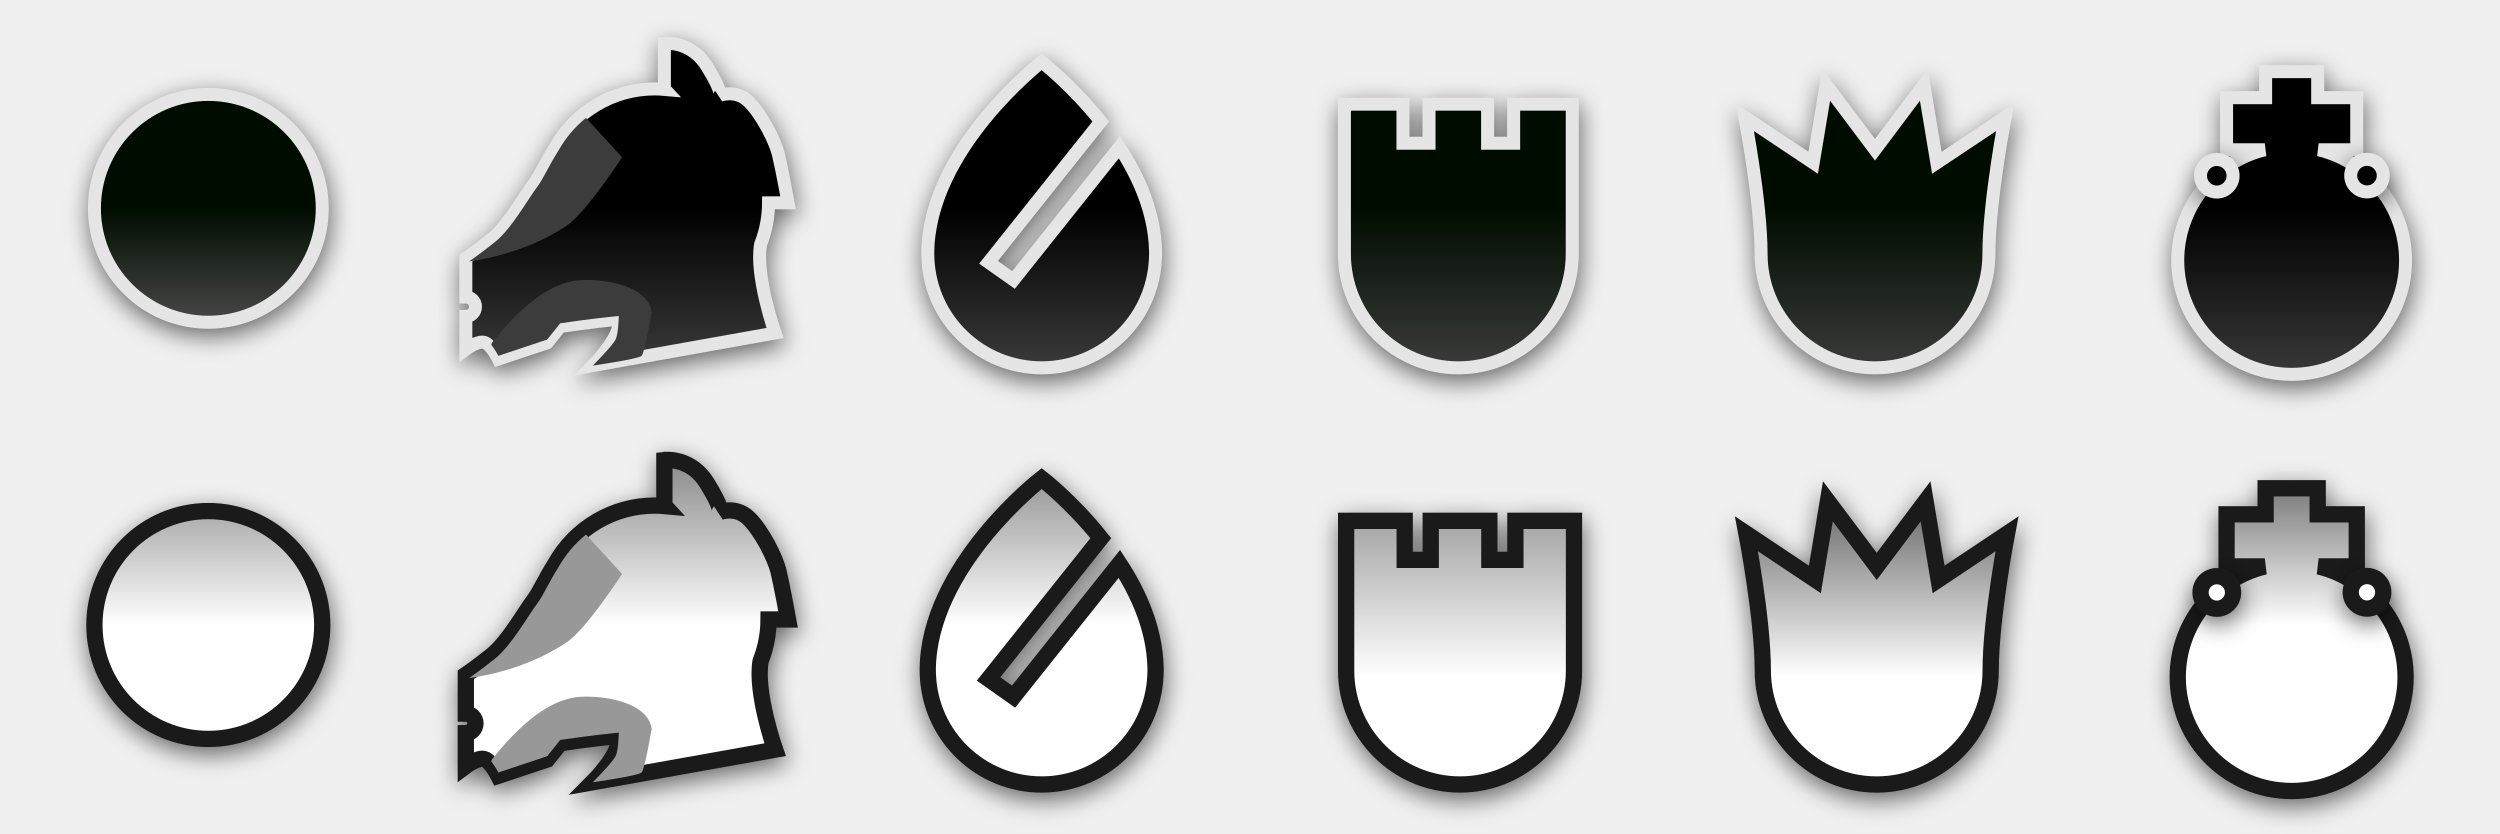
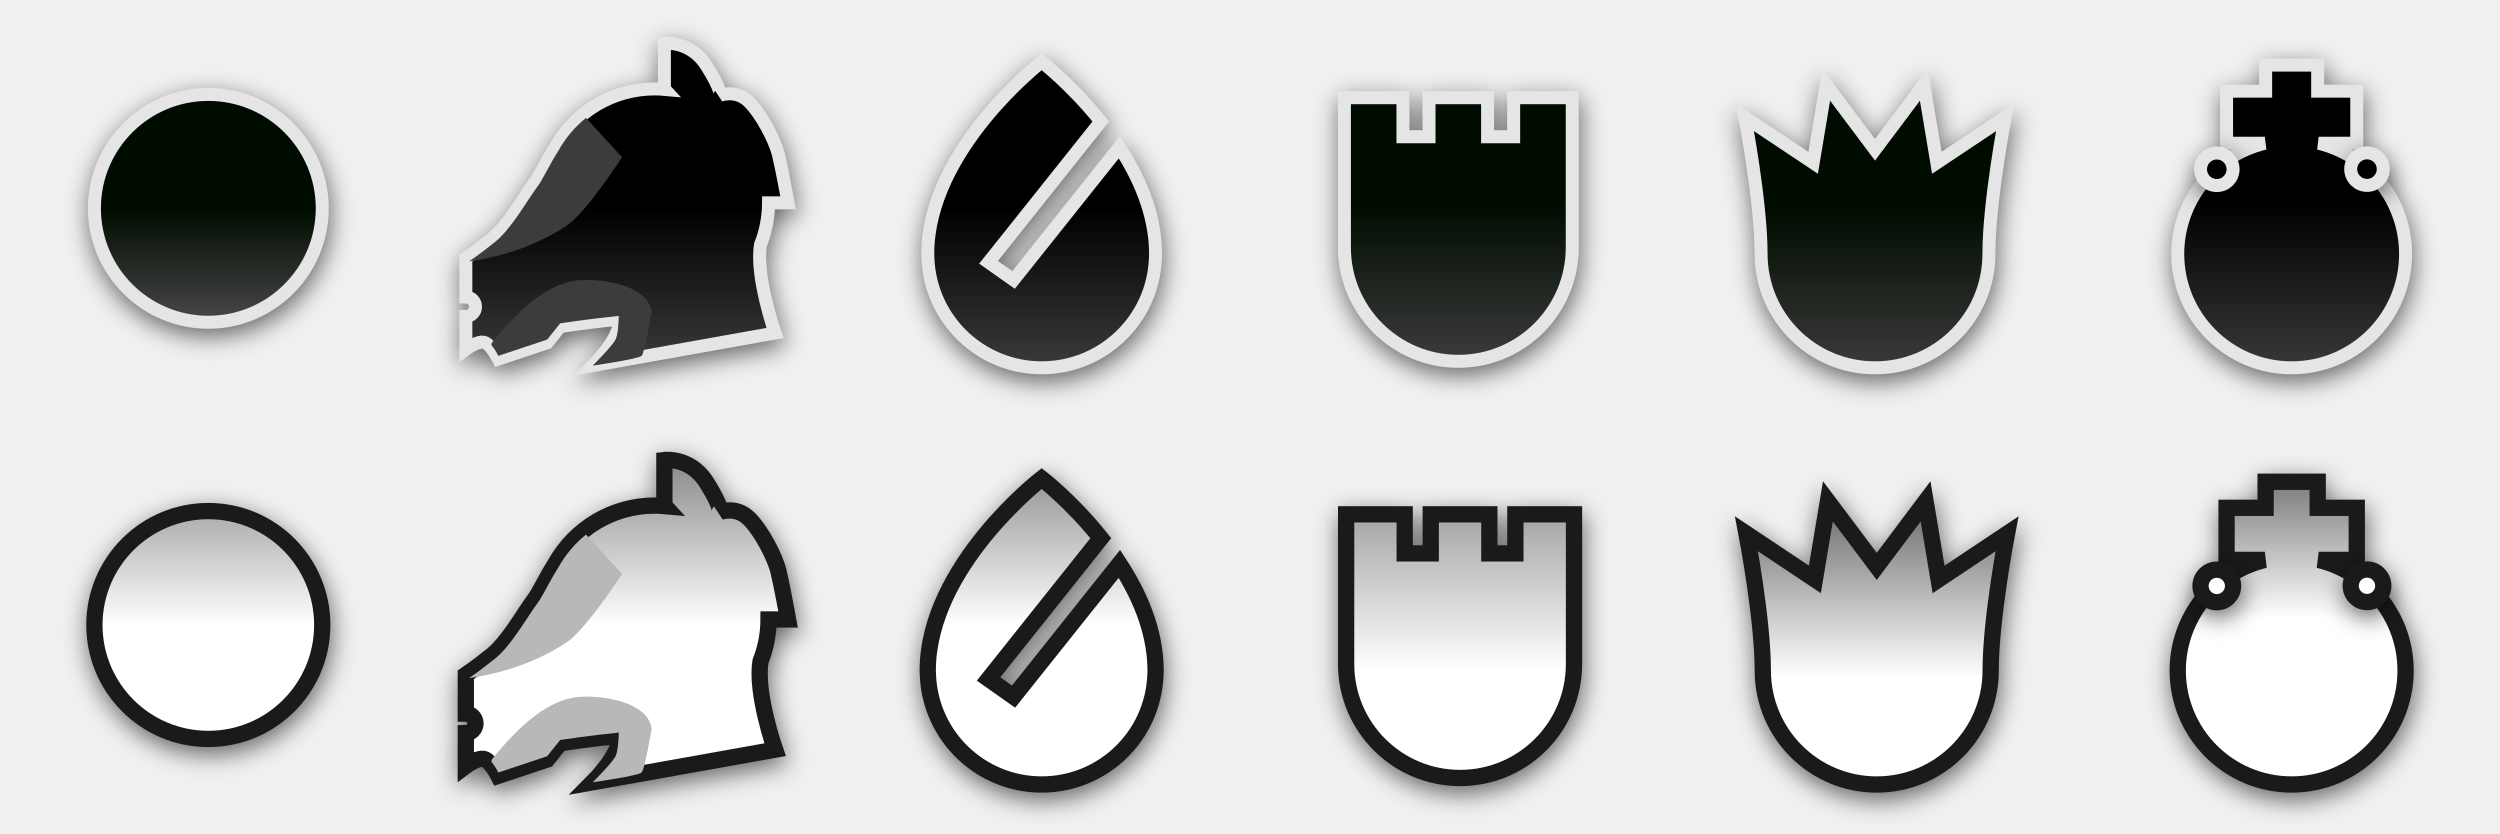
<svg xmlns="http://www.w3.org/2000/svg" xmlns:xlink="http://www.w3.org/1999/xlink" width="768" height="256" viewBox="0 0 203.2 67.733" version="1.1" id="svg5">
  <defs id="defs2">
    <linearGradient id="linearGradient2938">
      <stop style="stop-color:#000000;stop-opacity:1" offset="0" id="stop2934" />
      <stop style="stop-color:#353535;stop-opacity:1" offset="1" id="stop2936" />
    </linearGradient>
    <linearGradient id="linearGradient2738">
      <stop style="stop-color:#000c00;stop-opacity:1;" offset="0" id="stop2734" />
      <stop style="stop-color:#393939;stop-opacity:1" offset="1" id="stop2736" />
    </linearGradient>
    <linearGradient id="linearGradient2282">
      <stop style="stop-color:#000c00;stop-opacity:1;" offset="0" id="stop2278" />
      <stop style="stop-color:#3b3b3b;stop-opacity:1" offset="1" id="stop2280" />
    </linearGradient>
    <linearGradient id="linearGradient1506">
      <stop style="stop-color:#000000;stop-opacity:1" offset="0" id="stop1502" />
      <stop style="stop-color:#393939;stop-opacity:1" offset="1" id="stop1504" />
    </linearGradient>
    <linearGradient id="linearGradient1114">
      <stop style="stop-color:#000000;stop-opacity:1;" offset="0" id="stop1110" />
      <stop style="stop-color:#3a3a3a;stop-opacity:1" offset="1" id="stop1112" />
    </linearGradient>
    <linearGradient id="linearGradient884">
      <stop style="stop-color:#000c00;stop-opacity:1;" offset="0" id="stop880" />
      <stop style="stop-color:#424242;stop-opacity:1" offset="1" id="stop882" />
    </linearGradient>
    <linearGradient id="linearGradient9717">
      <stop style="stop-color:#ffffff;stop-opacity:1;" offset="0" id="stop9713" />
      <stop style="stop-color:#696969;stop-opacity:1" offset="1" id="stop9715" />
    </linearGradient>
    <linearGradient id="linearGradient9359">
      <stop style="stop-color:#ffffff;stop-opacity:1;" offset="0" id="stop9355" />
      <stop style="stop-color:#7a7a7a;stop-opacity:1" offset="1" id="stop9357" />
    </linearGradient>
    <linearGradient id="linearGradient8409">
      <stop style="stop-color:#ffffff;stop-opacity:1;" offset="0" id="stop8405" />
      <stop style="stop-color:#a5a5a5;stop-opacity:1" offset="1" id="stop8407" />
    </linearGradient>
    <linearGradient id="linearGradient8112">
      <stop style="stop-color:#ffffff;stop-opacity:1;" offset="0" id="stop8108" />
      <stop style="stop-color:#979797;stop-opacity:1" offset="1" id="stop8110" />
    </linearGradient>
    <linearGradient id="linearGradient7738">
      <stop style="stop-color:#ffffff;stop-opacity:1;" offset="0" id="stop7734" />
      <stop style="stop-color:#909090;stop-opacity:1" offset="1" id="stop7736" />
    </linearGradient>
    <linearGradient id="linearGradient5698">
      <stop style="stop-color:#ffffff;stop-opacity:1" offset="0" id="stop5702" />
      <stop style="stop-color:#b2b2b2;stop-opacity:1" offset="1" id="stop5704" />
    </linearGradient>
    <linearGradient id="linearGradient5292">
      <stop style="stop-color:#ffffff;stop-opacity:1;" offset="0" id="stop5290" />
    </linearGradient>
    <linearGradient xlink:href="#linearGradient5698" id="linearGradient5700" x1="16.933" y1="50.8" x2="16.933" y2="42.333" gradientUnits="userSpaceOnUse" />
    <linearGradient xlink:href="#linearGradient7738" id="linearGradient7740" x1="50.8" y1="50.8" x2="50.8" y2="38.1" gradientUnits="userSpaceOnUse" />
    <linearGradient xlink:href="#linearGradient8112" id="linearGradient8114" x1="84.667" y1="50.8" x2="84.667" y2="38.894" gradientUnits="userSpaceOnUse" />
-     <linearGradient xlink:href="#linearGradient8409" id="linearGradient8411" x1="118.533" y1="55.033" x2="118.533" y2="42.333" gradientUnits="userSpaceOnUse" />
+     <linearGradient xlink:href="#linearGradient8409" id="linearGradient8411" x1="118.533" y1="55.033" x2="118.533" y2="42.333" gradientUnits="userSpaceOnUse" gradientTransform="translate(0,-0.5291667)" />
    <linearGradient xlink:href="#linearGradient9359" id="linearGradient9361" x1="152.4" y1="55.033" x2="152.4" y2="42.333" gradientUnits="userSpaceOnUse" />
-     <linearGradient xlink:href="#linearGradient9717" id="linearGradient9719" x1="186.267" y1="50.8" x2="186.267" y2="38.1" gradientUnits="userSpaceOnUse" />
+     <linearGradient xlink:href="#linearGradient9717" id="linearGradient9719" x1="186.267" y1="50.8" x2="186.267" y2="38.1" gradientUnits="userSpaceOnUse" gradientTransform="translate(0,-0.5291667)" />
    <linearGradient xlink:href="#linearGradient884" id="linearGradient886" x1="16.933" y1="16.933" x2="16.933" y2="25.4" gradientUnits="userSpaceOnUse" />
    <linearGradient xlink:href="#linearGradient1114" id="linearGradient1116" x1="17.172" y1="16.851" x2="17.172" y2="29.551" gradientUnits="userSpaceOnUse" gradientTransform="translate(33.62844,0.08268086)" />
    <linearGradient xlink:href="#linearGradient1506" id="linearGradient1508" x1="84.667" y1="16.933" x2="84.667" y2="29.633" gradientUnits="userSpaceOnUse" />
-     <linearGradient xlink:href="#linearGradient2282" id="linearGradient2284" x1="118.533" y1="16.933" x2="118.533" y2="29.898" gradientUnits="userSpaceOnUse" />
+     <linearGradient xlink:href="#linearGradient2282" id="linearGradient2284" x1="118.533" y1="16.933" x2="118.533" y2="29.898" gradientUnits="userSpaceOnUse" gradientTransform="translate(0,-0.5291667)" />
    <linearGradient xlink:href="#linearGradient2738" id="linearGradient2740" x1="152.4" y1="16.933" x2="152.4" y2="29.633" gradientUnits="userSpaceOnUse" />
-     <linearGradient xlink:href="#linearGradient2938" id="linearGradient2940" x1="16.933" y1="15.875" x2="16.933" y2="28.575" gradientUnits="userSpaceOnUse" gradientTransform="translate(169.3333,1.058333)" />
+     <linearGradient xlink:href="#linearGradient2938" id="linearGradient2940" x1="16.933" y1="15.875" x2="16.933" y2="28.575" gradientUnits="userSpaceOnUse" gradientTransform="translate(169.3333,0.5291666)" />
    <filter style="color-interpolation-filters:sRGB;" id="filter1542" x="-0.117" y="-0.117" width="1.244" height="1.27">
      <feFlood flood-opacity="0.588" flood-color="rgb(0,0,0)" result="flood" id="feFlood1532" />
      <feComposite in="flood" in2="SourceGraphic" operator="in" result="composite1" id="feComposite1534" />
      <feGaussianBlur in="composite1" stdDeviation="1" result="blur" id="feGaussianBlur1536" />
      <feOffset dx="0.129" dy="0.591" result="offset" id="feOffset1538" />
      <feComposite in="SourceGraphic" in2="offset" operator="over" result="composite2" id="feComposite1540" />
    </filter>
    <filter style="color-interpolation-filters:sRGB;" id="filter1554" x="-0.165" y="-0.165" width="1.338" height="1.362">
      <feFlood flood-opacity="0.588" flood-color="rgb(0,0,0)" result="flood" id="feFlood1544" />
      <feComposite in="flood" in2="SourceGraphic" operator="in" result="composite1" id="feComposite1546" />
      <feGaussianBlur in="composite1" stdDeviation="1" result="blur" id="feGaussianBlur1548" />
      <feOffset dx="0.129" dy="0.591" result="offset" id="feOffset1550" />
      <feComposite in="SourceGraphic" in2="offset" operator="over" result="composite2" id="feComposite1552" />
    </filter>
    <filter style="color-interpolation-filters:sRGB;" id="filter1566" x="-1.157" y="-1.157" width="3.363" height="3.537">
      <feFlood flood-opacity="0.588" flood-color="rgb(0,0,0)" result="flood" id="feFlood1556" />
      <feComposite in="flood" in2="SourceGraphic" operator="in" result="composite1" id="feComposite1558" />
      <feGaussianBlur in="composite1" stdDeviation="1" result="blur" id="feGaussianBlur1560" />
      <feOffset dx="0.129" dy="0.591" result="offset" id="feOffset1562" />
      <feComposite in="SourceGraphic" in2="offset" operator="over" result="composite2" id="feComposite1564" />
    </filter>
    <filter style="color-interpolation-filters:sRGB;" id="filter1578" x="-1.157" y="-1.157" width="3.363" height="3.537">
      <feFlood flood-opacity="0.588" flood-color="rgb(0,0,0)" result="flood" id="feFlood1568" />
      <feComposite in="flood" in2="SourceGraphic" operator="in" result="composite1" id="feComposite1570" />
      <feGaussianBlur in="composite1" stdDeviation="1" result="blur" id="feGaussianBlur1572" />
      <feOffset dx="0.129" dy="0.591" result="offset" id="feOffset1574" />
      <feComposite in="SourceGraphic" in2="offset" operator="over" result="composite2" id="feComposite1576" />
    </filter>
    <filter style="color-interpolation-filters:sRGB;" id="filter1590" x="-0.165" y="-0.124" width="1.338" height="1.273">
      <feFlood flood-opacity="0.588" flood-color="rgb(0,0,0)" result="flood" id="feFlood1580" />
      <feComposite in="flood" in2="SourceGraphic" operator="in" result="composite1" id="feComposite1582" />
      <feGaussianBlur in="composite1" stdDeviation="1" result="blur" id="feGaussianBlur1584" />
      <feOffset dx="0.129" dy="0.591" result="offset" id="feOffset1586" />
      <feComposite in="SourceGraphic" in2="offset" operator="over" result="composite2" id="feComposite1588" />
    </filter>
    <filter style="color-interpolation-filters:sRGB;" id="filter1602" x="-0.158" y="-0.175" width="1.322" height="1.334">
      <feFlood flood-opacity="0.588" flood-color="rgb(0,0,0)" result="flood" id="feFlood1592" />
      <feComposite in="flood" in2="SourceGraphic" operator="in" result="composite1" id="feComposite1594" />
      <feGaussianBlur in="composite1" stdDeviation="1" result="blur" id="feGaussianBlur1596" />
      <feOffset dx="0.129" dy="0.591" result="offset" id="feOffset1598" />
      <feComposite in="SourceGraphic" in2="offset" operator="over" result="composite2" id="feComposite1600" />
    </filter>
    <filter style="color-interpolation-filters:sRGB;" id="filter1614" x="-0.165" y="-0.143" width="1.338" height="1.313">
      <feFlood flood-opacity="0.588" flood-color="rgb(0,0,0)" result="flood" id="feFlood1604" />
      <feComposite in="flood" in2="SourceGraphic" operator="in" result="composite1" id="feComposite1606" />
      <feGaussianBlur in="composite1" stdDeviation="1" result="blur" id="feGaussianBlur1608" />
      <feOffset dx="0.129" dy="0.591" result="offset" id="feOffset1610" />
      <feComposite in="SourceGraphic" in2="offset" operator="over" result="composite2" id="feComposite1612" />
    </filter>
    <filter style="color-interpolation-filters:sRGB;" id="filter1626" x="-0.165" y="-0.13" width="1.338" height="1.277">
      <feFlood flood-opacity="0.588" flood-color="rgb(0,0,0)" result="flood" id="feFlood1616" />
      <feComposite in="flood" in2="SourceGraphic" operator="in" result="composite1" id="feComposite1618" />
      <feGaussianBlur in="composite1" stdDeviation="1" result="blur" id="feGaussianBlur1620" />
      <feOffset dx="0.129" dy="0.591" result="offset" id="feOffset1622" />
      <feComposite in="SourceGraphic" in2="offset" operator="over" result="composite2" id="feComposite1624" />
    </filter>
    <filter style="color-interpolation-filters:sRGB;" id="filter1638" x="-1.107" y="-1.107" width="3.263" height="3.437">
      <feFlood flood-opacity="0.588" flood-color="rgb(0,0,0)" result="flood" id="feFlood1628" />
      <feComposite in="flood" in2="SourceGraphic" operator="in" result="composite1" id="feComposite1630" />
      <feGaussianBlur in="composite1" stdDeviation="1" result="blur" id="feGaussianBlur1632" />
      <feOffset dx="0.129" dy="0.591" result="offset" id="feOffset1634" />
      <feComposite in="SourceGraphic" in2="offset" operator="over" result="composite2" id="feComposite1636" />
    </filter>
    <filter style="color-interpolation-filters:sRGB;" id="filter1650" x="-1.107" y="-1.107" width="3.263" height="3.437">
      <feFlood flood-opacity="0.588" flood-color="rgb(0,0,0)" result="flood" id="feFlood1640" />
      <feComposite in="flood" in2="SourceGraphic" operator="in" result="composite1" id="feComposite1642" />
      <feGaussianBlur in="composite1" stdDeviation="1" result="blur" id="feGaussianBlur1644" />
      <feOffset dx="0.129" dy="0.591" result="offset" id="feOffset1646" />
      <feComposite in="SourceGraphic" in2="offset" operator="over" result="composite2" id="feComposite1648" />
    </filter>
    <filter style="color-interpolation-filters:sRGB;" id="filter1662" x="-0.158" y="-0.119" width="1.323" height="1.262">
      <feFlood flood-opacity="0.588" flood-color="rgb(0,0,0)" result="flood" id="feFlood1652" />
      <feComposite in="flood" in2="SourceGraphic" operator="in" result="composite1" id="feComposite1654" />
      <feGaussianBlur in="composite1" stdDeviation="1" result="blur" id="feGaussianBlur1656" />
      <feOffset dx="0.129" dy="0.591" result="offset" id="feOffset1658" />
      <feComposite in="SourceGraphic" in2="offset" operator="over" result="composite2" id="feComposite1660" />
    </filter>
    <filter style="color-interpolation-filters:sRGB;" id="filter1674" x="-0.149" y="-0.161" width="1.305" height="1.314">
      <feFlood flood-opacity="0.588" flood-color="rgb(0,0,0)" result="flood" id="feFlood1664" />
      <feComposite in="flood" in2="SourceGraphic" operator="in" result="composite1" id="feComposite1666" />
      <feGaussianBlur in="composite1" stdDeviation="1" result="blur" id="feGaussianBlur1668" />
      <feOffset dx="0.129" dy="0.591" result="offset" id="feOffset1670" />
      <feComposite in="SourceGraphic" in2="offset" operator="over" result="composite2" id="feComposite1672" />
    </filter>
    <filter style="color-interpolation-filters:sRGB;" id="filter1686" x="-0.158" y="-0.137" width="1.323" height="1.301">
      <feFlood flood-opacity="0.588" flood-color="rgb(0,0,0)" result="flood" id="feFlood1676" />
      <feComposite in="flood" in2="SourceGraphic" operator="in" result="composite1" id="feComposite1678" />
      <feGaussianBlur in="composite1" stdDeviation="1" result="blur" id="feGaussianBlur1680" />
      <feOffset dx="0.129" dy="0.591" result="offset" id="feOffset1682" />
      <feComposite in="SourceGraphic" in2="offset" operator="over" result="composite2" id="feComposite1684" />
    </filter>
    <filter style="color-interpolation-filters:sRGB;" id="filter1698" x="-0.158" y="-0.158" width="1.323" height="1.348">
      <feFlood flood-opacity="0.588" flood-color="rgb(0,0,0)" result="flood" id="feFlood1688" />
      <feComposite in="flood" in2="SourceGraphic" operator="in" result="composite1" id="feComposite1690" />
      <feGaussianBlur in="composite1" stdDeviation="1" result="blur" id="feGaussianBlur1692" />
      <feOffset dx="0.129" dy="0.591" result="offset" id="feOffset1694" />
      <feComposite in="SourceGraphic" in2="offset" operator="over" result="composite2" id="feComposite1696" />
    </filter>
    <filter style="color-interpolation-filters:sRGB;" id="filter1710" x="-0.112" y="-0.112" width="1.233" height="1.257">
      <feFlood flood-opacity="0.588" flood-color="rgb(0,0,0)" result="flood" id="feFlood1700" />
      <feComposite in="flood" in2="SourceGraphic" operator="in" result="composite1" id="feComposite1702" />
      <feGaussianBlur in="composite1" stdDeviation="1" result="blur" id="feGaussianBlur1704" />
      <feOffset dx="0.129" dy="0.591" result="offset" id="feOffset1706" />
      <feComposite in="SourceGraphic" in2="offset" operator="over" result="composite2" id="feComposite1708" />
    </filter>
    <filter style="color-interpolation-filters:sRGB;" id="filter1722" x="-0.158" y="-0.123" width="1.323" height="1.265">
      <feFlood flood-opacity="0.588" flood-color="rgb(0,0,0)" result="flood" id="feFlood1712" />
      <feComposite in="flood" in2="SourceGraphic" operator="in" result="composite1" id="feComposite1714" />
      <feGaussianBlur in="composite1" stdDeviation="1" result="blur" id="feGaussianBlur1716" />
      <feOffset dx="0.129" dy="0.591" result="offset" id="feOffset1718" />
      <feComposite in="SourceGraphic" in2="offset" operator="over" result="composite2" id="feComposite1720" />
    </filter>
  </defs>
  <g id="layer1">
    <path id="path321" style="fill:url(#linearGradient1508);fill-opacity:1;fill-rule:evenodd;stroke:#e5e5e5;stroke-width:1.058;stroke-miterlimit:4;stroke-dasharray:none;stroke-opacity:1;filter:url(#filter1722)" d="m 84.667,5.027 c 0,0 -9.26,7.144 -9.26,15.61 0,0.14 0.005,0.278 0.015,0.414 a 9.26,9.26 0 0 0 9.245,8.846 9.26,9.26 0 0 0 9.245,-8.846 c 0.01,-0.136 0.015,-0.274 0.015,-0.414 a 9.26,9.26 0 0 0 -0.005,-0.281 c -0.074,-3.077 -1.353,-5.97 -2.938,-8.395 L 82.381,22.754 80.349,21.32 89.472,9.875 C 87.1,6.905 84.667,5.027 84.667,5.027 Z" />
    <path id="path321-6" style="fill:url(#linearGradient1116);fill-opacity:1;fill-rule:evenodd;stroke:#e5e5e5;stroke-width:1.058;stroke-miterlimit:4;stroke-dasharray:none;stroke-opacity:1;filter:url(#filter1710)" d="m 54.205,3.512 c -0.13,0.001 -0.204,0.01 -0.204,0.01 v 3.704 l 0.035,0.038 a 9.26,9.26 0 0 0 -0.828,-0.038 9.26,9.26 0 0 0 -8.097,4.776 c -0.748,1.173 -1.221,2.268 -1.692,2.896 -0.794,1.058 -2.117,3.44 -3.44,4.498 -1.323,1.058 -2.117,1.587 -2.117,1.587 v 3.155 a 0.794,0.794 0 0 1 0.786,0.793 0.794,0.794 0 0 1 -0.786,0.792 v 2.668 c 0,0 1.058,-0.794 1.588,-0.529 0.529,0.265 1.058,1.323 1.058,1.323 l 3.969,-1.323 1.058,-1.323 c 0,0 2.558,-0.384 4.918,-0.618 l -0.155,0.088 c 0.265,1.323 -2.117,3.704 -2.117,3.704 l 14.817,-2.646 c 0,0 -1.632,-4.664 -1.175,-7.205 a 9.26,9.26 0 0 0 0.646,-3.378 h 1.587 c 0,0 -0.529,-2.91 -0.794,-3.969 -0.265,-1.058 -1.323,-3.175 -2.381,-4.233 -1.058,-1.058 -2.381,-0.529 -2.381,-0.529 0,0 0.265,-0.265 -1.058,-2.381 C 56.366,3.655 54.767,3.507 54.205,3.512 Z" />
    <path id="path321-3" style="fill:#3c3c3c;fill-opacity:1;fill-rule:evenodd;stroke:none;stroke-width:1.058;stroke-miterlimit:4;stroke-dasharray:none;stroke-opacity:1" d="m 47.616,9.592 c -0.91,0.742 -1.671,1.65 -2.241,2.676 -0.748,1.173 -1.221,2.268 -1.692,2.896 -0.794,1.058 -2.117,3.44 -3.44,4.498 -1.323,1.058 -2.117,1.587 -2.117,1.587 3.704,-0.529 6.35,-1.852 7.938,-2.91 1.587,-1.058 4.498,-5.556 4.498,-5.556 L 47.651,9.608 Z" />
    <path id="path321-7" style="fill:#3c3c3c;fill-opacity:1;fill-rule:evenodd;stroke:none;stroke-width:1.058;stroke-miterlimit:4;stroke-dasharray:none;stroke-opacity:1" d="m 47.625,22.754 c -0.424,0.002 -0.784,0.033 -1.032,0.083 -1.323,0.265 -3.44,1.058 -6.615,5.027 0,0 -0.036,0.132 -0.045,0.165 0.326,0.398 0.574,0.893 0.574,0.893 l 3.969,-1.323 1.058,-1.323 c 0,0 2.446,-0.366 4.759,-0.6 -0.009,0.433 -0.052,1.504 -0.261,1.923 -0.265,0.529 -1.852,2.117 -1.852,2.117 0,0 3.704,-0.529 3.969,-0.794 0.263,-0.263 0.788,-3.405 0.793,-3.434 0.014,-2.88e-4 0.029,-7.89e-4 0.043,-0.001 -0.009,-0.092 -0.023,-0.182 -0.042,-0.269 -0.43,-1.935 -3.48,-2.472 -5.318,-2.464 z" />
    <circle style="fill:url(#linearGradient886);fill-opacity:1;fill-rule:evenodd;stroke:#e5e5e5;stroke-width:1.058;stroke-miterlimit:4;stroke-dasharray:none;stroke-opacity:1;filter:url(#filter1698)" id="path321-75" cx="16.933" cy="16.933" r="9.26" />
-     <path id="path321-35" style="fill:url(#linearGradient2284);fill-opacity:1;fill-rule:evenodd;stroke:#e5e5e5;stroke-width:1.058;stroke-miterlimit:4;stroke-dasharray:none;stroke-opacity:1;filter:url(#filter1686)" d="m 109.273,8.467 v 3.175 3.969 5.027 a 9.26,9.26 0 0 0 9.26,9.26 9.26,9.26 0 0 0 9.26,-9.26 V 15.61 11.642 8.467 h -4.763 v 3.175 h -2.117 V 8.467 h -4.763 v 3.175 h -2.117 V 8.467 Z" />
+     <path id="path321-35" style="fill:url(#linearGradient2284);fill-opacity:1;fill-rule:evenodd;stroke:#e5e5e5;stroke-width:1.058;stroke-miterlimit:4;stroke-dasharray:none;stroke-opacity:1;filter:url(#filter1686)" d="m 109.273,7.938 v 3.175 3.969 5.027 a 9.26,9.26 0 0 0 9.26,9.26 9.26,9.26 0 0 0 9.26,-9.26 V 15.081 11.113 7.938 h -4.763 v 3.175 h -2.117 V 7.938 h -4.763 v 3.175 h -2.117 V 7.938 Z" />
    <path id="path321-9" style="fill:url(#linearGradient2740);fill-opacity:1;fill-rule:evenodd;stroke:#e5e5e5;stroke-width:1.058;stroke-miterlimit:4;stroke-dasharray:none;stroke-opacity:1;filter:url(#filter1674)" d="m 148.431,6.879 -1.058,6.35 -5.556,-3.704 c 0,0 1.323,6.879 1.323,11.113 0,5.114 4.146,9.26 9.26,9.26 5.114,0 9.26,-4.146 9.26,-9.26 0,-4.233 1.323,-11.113 1.323,-11.113 L 157.427,13.229 156.369,6.879 152.4,12.171 Z" />
-     <path id="path321-1" style="fill:url(#linearGradient2940);fill-opacity:1;fill-rule:evenodd;stroke:#e5e5e5;stroke-width:1.058;stroke-miterlimit:4;stroke-dasharray:none;stroke-opacity:1;filter:url(#filter1662)" d="m 184.15,5.821 v 2.117 h -3.175 v 4.233 h 3.109 a 9.26,9.26 0 0 0 -7.078,8.996 9.26,9.26 0 0 0 9.26,9.26 9.26,9.26 0 0 0 9.26,-9.26 9.26,9.26 0 0 0 -7.065,-8.996 h 3.096 V 7.938 h -3.175 V 5.821 Z" />
-     <circle style="fill:#000000;stroke:#e5e5e5;stroke-width:1.058;stroke-miterlimit:4;stroke-dasharray:none;stroke-opacity:1;filter:url(#filter1650)" id="path1330" cx="180.181" cy="14.287" r="1.323" />
-     <circle style="fill:#000000;stroke:#e5e5e5;stroke-width:1.058;stroke-miterlimit:4;stroke-dasharray:none;stroke-opacity:1;filter:url(#filter1638)" id="path1330-6" cx="192.389" cy="14.275" r="1.323" />
+     <path id="path321-1" style="fill:url(#linearGradient2940);fill-opacity:1;fill-rule:evenodd;stroke:#e5e5e5;stroke-width:1.058;stroke-miterlimit:4;stroke-dasharray:none;stroke-opacity:1;filter:url(#filter1662)" d="m 184.15,5.292 v 2.117 h -3.175 v 4.233 h 3.109 a 9.26,9.26 0 0 0 -7.078,8.996 9.26,9.26 0 0 0 9.26,9.26 9.26,9.26 0 0 0 9.26,-9.26 9.26,9.26 0 0 0 -7.065,-8.996 h 3.096 V 7.408 h -3.175 V 5.292 Z" />
+     <circle style="fill:#000000;stroke:#e5e5e5;stroke-width:1.058;stroke-miterlimit:4;stroke-dasharray:none;stroke-opacity:1;filter:url(#filter1650)" id="path1330" cx="180.181" cy="13.758" r="1.323" />
+     <circle style="fill:#000000;stroke:#e5e5e5;stroke-width:1.058;stroke-miterlimit:4;stroke-dasharray:none;stroke-opacity:1;filter:url(#filter1638)" id="path1330-6" cx="192.389" cy="13.746" r="1.323" />
    <path id="path321-2" style="fill:url(#linearGradient8114);fill-opacity:1;fill-rule:evenodd;stroke:#1a1a1a;stroke-width:1.323;stroke-miterlimit:4;stroke-dasharray:none;stroke-opacity:1;filter:url(#filter1626)" d="m 84.667,38.894 c 0,0 -9.26,7.144 -9.26,15.61 0,0.14 0.005,0.278 0.015,0.414 a 9.26,9.26 0 0 0 9.245,8.846 9.26,9.26 0 0 0 9.245,-8.846 c 0.01,-0.136 0.015,-0.274 0.015,-0.414 a 9.26,9.26 0 0 0 -0.005,-0.281 c -0.074,-3.077 -1.353,-5.97 -2.938,-8.395 L 82.381,56.621 80.349,55.187 89.472,43.742 C 87.1,40.772 84.667,38.894 84.667,38.894 Z" />
-     <path id="path321-35-0" style="fill:url(#linearGradient8411);fill-opacity:1;fill-rule:evenodd;stroke:#1a1a1a;stroke-width:1.323;stroke-miterlimit:4;stroke-dasharray:none;stroke-opacity:1;filter:url(#filter1614)" d="m 109.414,42.333 v 3.175 3.969 5.027 a 9.26,9.26 0 0 0 9.26,9.26 9.26,9.26 0 0 0 9.26,-9.26 v -5.027 -3.969 -3.175 h -4.763 v 3.175 h -2.117 v -3.175 h -4.763 v 3.175 h -2.117 v -3.175 z" />
+     <path id="path321-35-0" style="fill:url(#linearGradient8411);fill-opacity:1;fill-rule:evenodd;stroke:#1a1a1a;stroke-width:1.323;stroke-miterlimit:4;stroke-dasharray:none;stroke-opacity:1;filter:url(#filter1614)" d="m 109.414,41.804 v 3.175 3.969 5.027 a 9.26,9.26 0 0 0 9.26,9.26 9.26,9.26 0 0 0 9.26,-9.26 v -5.027 -3.969 -3.175 h -4.763 v 3.175 h -2.117 v -3.175 h -4.763 v 3.175 h -2.117 v -3.175 z" />
    <path id="path321-9-6" style="fill:url(#linearGradient9361);fill-opacity:1;fill-rule:evenodd;stroke:#1a1a1a;stroke-width:1.323;stroke-miterlimit:4;stroke-dasharray:none;stroke-opacity:1;filter:url(#filter1602)" d="m 148.572,40.746 -1.058,6.35 -5.556,-3.704 c 0,0 1.323,6.879 1.323,11.113 0,5.114 4.146,9.26 9.26,9.26 5.114,0 9.26,-4.146 9.26,-9.26 0,-4.233 1.323,-11.113 1.323,-11.113 l -5.556,3.704 -1.058,-6.35 -3.969,5.292 z" />
-     <path id="path321-1-6" style="fill:url(#linearGradient9719);fill-opacity:1;fill-rule:evenodd;stroke:#1a1a1a;stroke-width:1.323;stroke-miterlimit:4;stroke-dasharray:none;stroke-opacity:1;filter:url(#filter1590)" d="m 184.15,39.688 v 2.117 h -3.175 v 4.233 h 3.109 a 9.26,9.26 0 0 0 -7.078,8.996 9.26,9.26 0 0 0 9.26,9.26 9.26,9.26 0 0 0 9.26,-9.26 9.26,9.26 0 0 0 -7.065,-8.996 h 3.096 v -4.233 h -3.175 V 39.688 Z" />
-     <circle style="fill:#ffffff;stroke:#1a1a1a;stroke-width:1.323;stroke-miterlimit:4;stroke-dasharray:none;stroke-opacity:1;fill-opacity:1;filter:url(#filter1578)" id="path1330-1" cx="180.181" cy="48.154" r="1.323" />
-     <circle style="fill:#ffffff;stroke:#1a1a1a;stroke-width:1.323;stroke-miterlimit:4;stroke-dasharray:none;stroke-opacity:1;fill-opacity:1;filter:url(#filter1566)" id="path1330-6-8" cx="192.39" cy="48.142" r="1.323" />
+     <path id="path321-1-6" style="fill:url(#linearGradient9719);fill-opacity:1;fill-rule:evenodd;stroke:#1a1a1a;stroke-width:1.323;stroke-miterlimit:4;stroke-dasharray:none;stroke-opacity:1;filter:url(#filter1590)" d="M 184.15,39.158 V 41.275 h -3.175 v 4.233 h 3.109 a 9.26,9.26 0 0 0 -7.078,8.996 9.26,9.26 0 0 0 9.26,9.26 9.26,9.26 0 0 0 9.26,-9.26 9.26,9.26 0 0 0 -7.065,-8.996 h 3.096 V 41.275 h -3.175 v -2.117 z" />
+     <circle style="fill:#ffffff;fill-opacity:1;stroke:#1a1a1a;stroke-width:1.323;stroke-miterlimit:4;stroke-dasharray:none;stroke-opacity:1;filter:url(#filter1578)" id="path1330-1" cx="180.181" cy="47.625" r="1.323" />
+     <circle style="fill:#ffffff;fill-opacity:1;stroke:#1a1a1a;stroke-width:1.323;stroke-miterlimit:4;stroke-dasharray:none;stroke-opacity:1;filter:url(#filter1566)" id="path1330-6-8" cx="192.39" cy="47.612" r="1.323" />
    <circle style="fill:url(#linearGradient5700);fill-opacity:1;fill-rule:evenodd;stroke:#1a1a1a;stroke-width:1.323;stroke-miterlimit:4;stroke-dasharray:none;stroke-opacity:1;opacity:1;filter:url(#filter1554)" id="path321-75-7" cx="16.933" cy="50.8" r="9.26" />
    <path id="path321-6-2" style="fill:url(#linearGradient7740);fill-opacity:1;fill-rule:evenodd;stroke:#1a1a1a;stroke-width:1.323;stroke-miterlimit:4;stroke-dasharray:none;stroke-opacity:1;filter:url(#filter1542)" d="m 54.205,37.379 c -0.13,0.001 -0.204,0.01 -0.204,0.01 v 3.704 l 0.035,0.038 a 9.26,9.26 0 0 0 -0.828,-0.038 9.26,9.26 0 0 0 -8.097,4.776 c -0.748,1.173 -1.221,2.268 -1.692,2.896 -0.794,1.058 -2.117,3.44 -3.44,4.498 -1.323,1.058 -2.117,1.587 -2.117,1.587 v 3.155 a 0.794,0.794 0 0 1 0.786,0.793 0.794,0.794 0 0 1 -0.786,0.792 v 2.668 c 0,0 1.058,-0.794 1.588,-0.529 0.529,0.265 1.058,1.323 1.058,1.323 l 3.969,-1.323 1.058,-1.323 c 0,0 2.558,-0.384 4.918,-0.618 l -0.155,0.088 c 0.265,1.323 -2.117,3.704 -2.117,3.704 l 14.817,-2.646 c 0,0 -1.632,-4.664 -1.175,-7.205 a 9.26,9.26 0 0 0 0.646,-3.378 h 1.587 c 0,0 -0.529,-2.91 -0.794,-3.969 -0.265,-1.058 -1.323,-3.175 -2.381,-4.233 -1.058,-1.058 -2.381,-0.529 -2.381,-0.529 0,0 0.265,-0.265 -1.058,-2.381 -1.075,-1.72 -2.674,-1.867 -3.235,-1.862 z" />
-     <path id="path321-3-0" style="fill:#989898;fill-opacity:1;fill-rule:evenodd;stroke:none;stroke-width:1.323;stroke-miterlimit:4;stroke-dasharray:none;stroke-opacity:1" d="m 47.616,43.458 c -0.91,0.742 -1.671,1.65 -2.241,2.676 -0.748,1.173 -1.221,2.268 -1.692,2.896 -0.794,1.058 -2.117,3.44 -3.44,4.498 -1.323,1.058 -2.117,1.587 -2.117,1.587 3.704,-0.529 6.35,-1.852 7.938,-2.91 1.587,-1.058 4.498,-5.556 4.498,-5.556 l -2.91,-3.175 z" />
-     <path id="path321-7-2" style="fill:#989898;fill-opacity:1;fill-rule:evenodd;stroke:none;stroke-width:1.323;stroke-miterlimit:4;stroke-dasharray:none;stroke-opacity:1" d="m 47.625,56.621 c -0.424,0.002 -0.784,0.033 -1.032,0.083 -1.323,0.265 -3.44,1.058 -6.615,5.027 0,0 -0.036,0.132 -0.045,0.165 0.326,0.398 0.574,0.893 0.574,0.893 l 3.969,-1.323 1.058,-1.323 c 0,0 2.446,-0.366 4.759,-0.6 -0.009,0.433 -0.052,1.504 -0.261,1.923 -0.265,0.529 -1.852,2.117 -1.852,2.117 0,0 3.704,-0.529 3.969,-0.794 0.263,-0.263 0.788,-3.405 0.793,-3.434 0.014,-2.88e-4 0.029,-7.89e-4 0.043,-10e-4 -0.009,-0.092 -0.023,-0.182 -0.042,-0.269 -0.43,-1.935 -3.48,-2.472 -5.318,-2.464 z" />
+     <path id="path321-3-0" style="fill:#b8b8b8;fill-opacity:1;fill-rule:evenodd;stroke:none;stroke-width:1.323;stroke-miterlimit:4;stroke-dasharray:none;stroke-opacity:1" d="m 47.616,43.458 c -0.91,0.742 -1.671,1.65 -2.241,2.676 -0.748,1.173 -1.221,2.268 -1.692,2.896 -0.794,1.058 -2.117,3.44 -3.44,4.498 -1.323,1.058 -2.117,1.587 -2.117,1.587 3.704,-0.529 6.35,-1.852 7.938,-2.91 1.587,-1.058 4.498,-5.556 4.498,-5.556 l -2.91,-3.175 z" />
+     <path id="path321-7-2" style="fill:#b8b8b8;fill-opacity:1;fill-rule:evenodd;stroke:none;stroke-width:1.323;stroke-miterlimit:4;stroke-dasharray:none;stroke-opacity:1" d="m 47.625,56.621 c -0.424,0.002 -0.784,0.033 -1.032,0.083 -1.323,0.265 -3.44,1.058 -6.615,5.027 0,0 -0.036,0.132 -0.045,0.165 0.326,0.398 0.574,0.893 0.574,0.893 l 3.969,-1.323 1.058,-1.323 c 0,0 2.446,-0.366 4.759,-0.6 -0.009,0.433 -0.052,1.504 -0.261,1.923 -0.265,0.529 -1.852,2.117 -1.852,2.117 0,0 3.704,-0.529 3.969,-0.794 0.263,-0.263 0.788,-3.405 0.793,-3.434 0.014,-2.88e-4 0.029,-7.89e-4 0.043,-10e-4 -0.009,-0.092 -0.023,-0.182 -0.042,-0.269 -0.43,-1.935 -3.48,-2.472 -5.318,-2.464 z" />
  </g>
</svg>
